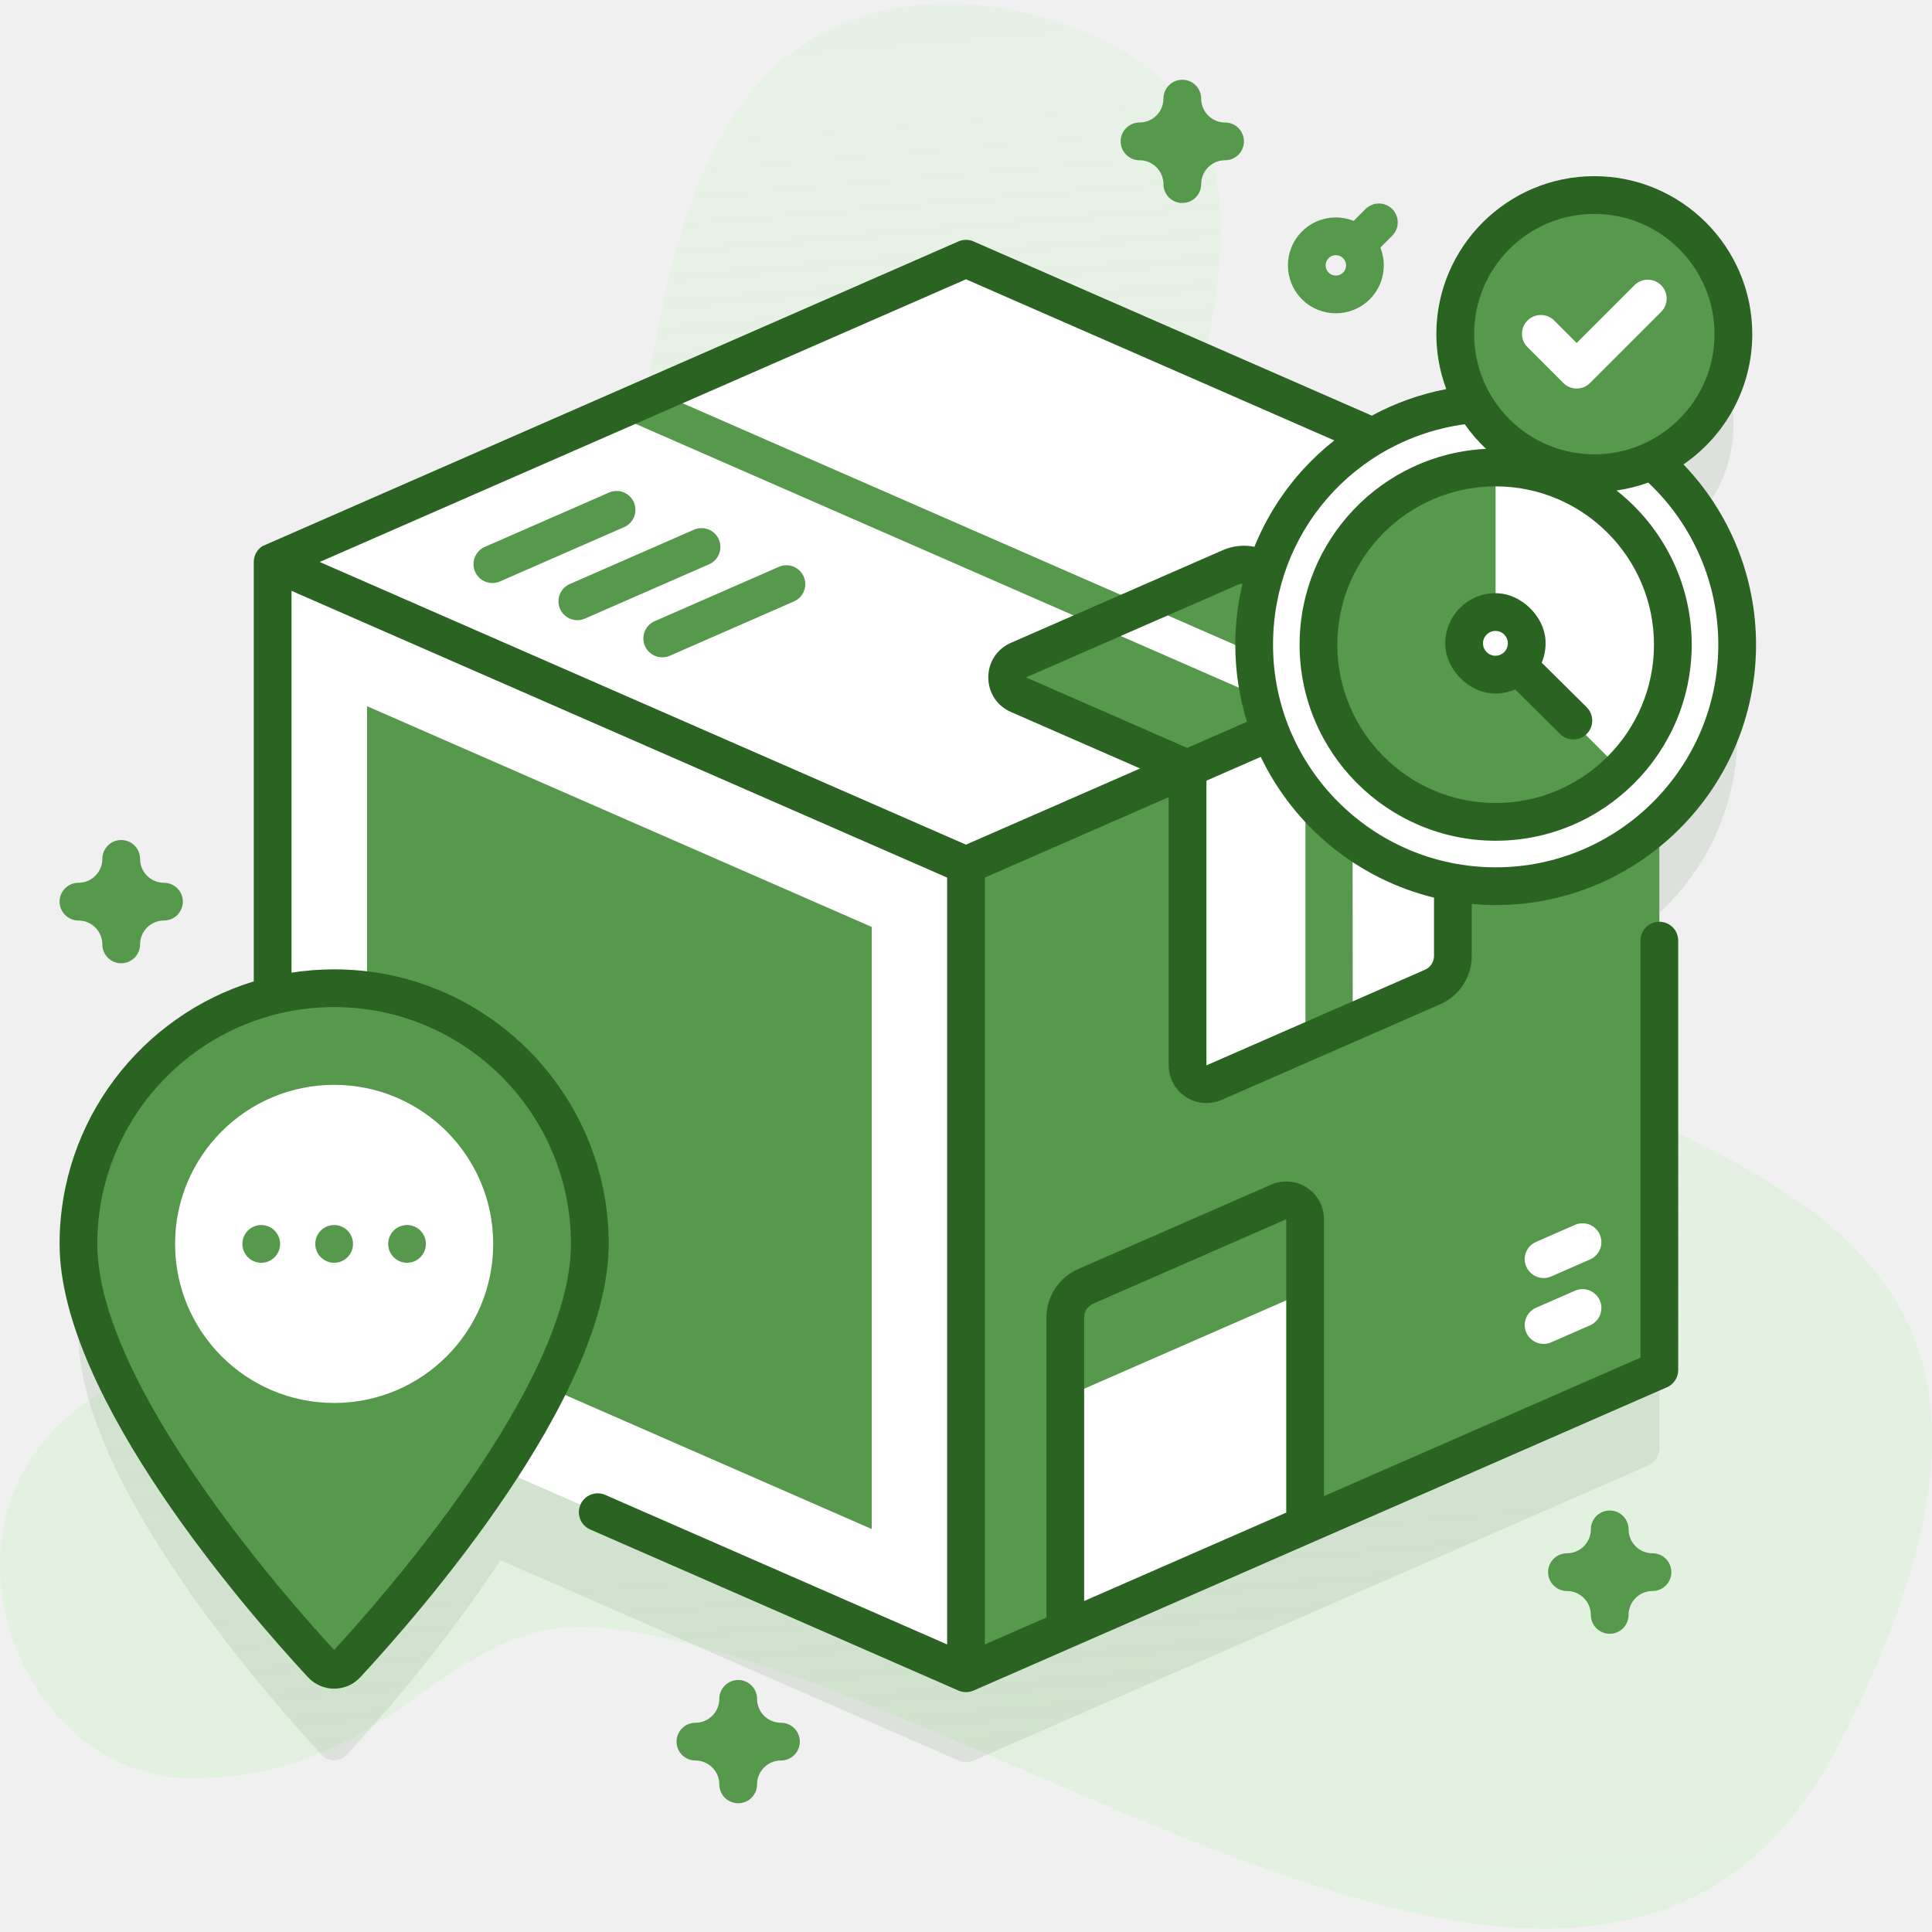
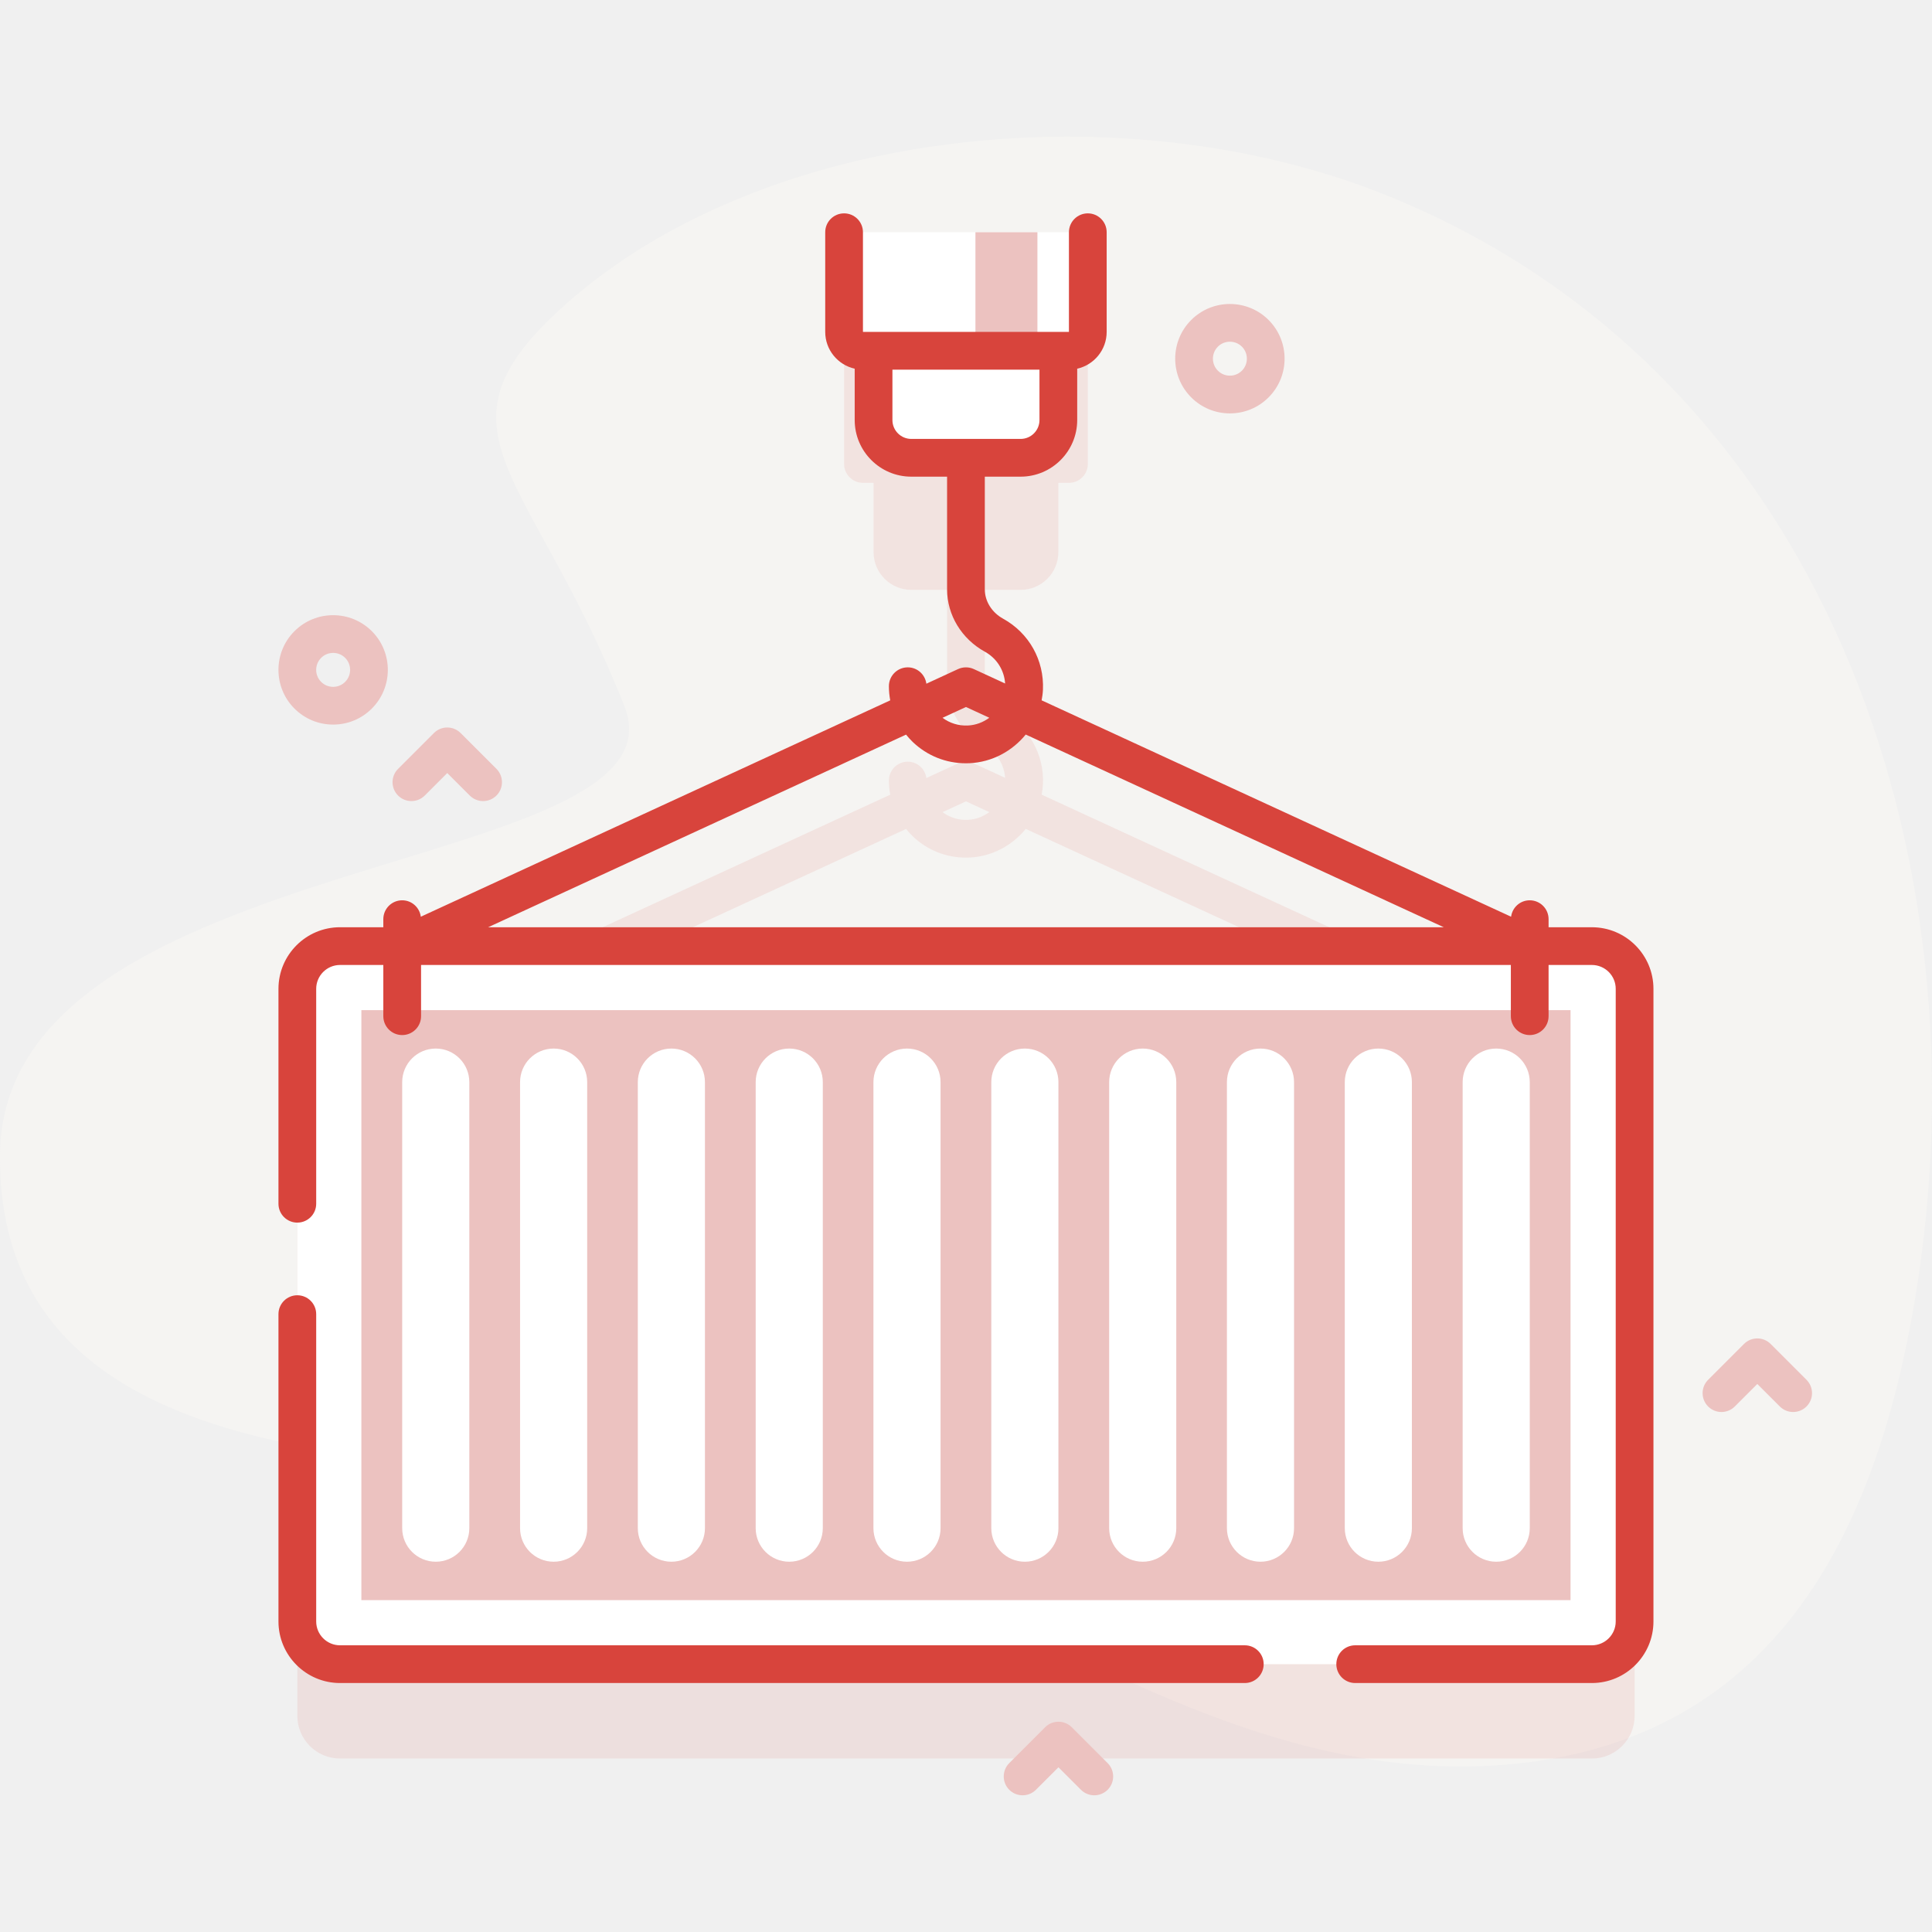
- <svg xmlns="http://www.w3.org/2000/svg" width="170" height="170" viewBox="0 0 170 170" fill="none">
-   <path d="M161.853 153.415C141.348 193.527 87.547 147.406 53.496 143.293C39.147 141.56 35.475 156.475 16.785 156.475C0.026 156.475 -9.258 128.29 13.71 120.277C69.944 100.659 43.956 23.853 69.846 4.508C77.915 -1.522 89.779 -0.609 98.54 4.366C119.981 16.542 95.004 46.689 102.531 65.498C119.391 107.628 194.549 89.456 161.853 153.415Z" fill="url(#paint0_linear_6665_2241)" />
-   <path opacity="0.1" d="M152.859 64.696C152.859 58.207 149.948 52.402 145.364 48.505C149.59 46.576 152.529 42.317 152.529 37.368C152.529 30.609 147.05 25.129 140.29 25.129C133.531 25.129 128.052 30.609 128.052 37.368C128.052 39.617 128.661 41.723 129.72 43.534C126.488 43.819 123.464 44.826 120.81 46.396L85.669 31.025C85.245 30.84 84.762 30.84 84.338 31.025L24.989 56.983C24.384 57.248 23.994 57.845 23.994 58.505V95.583C14.183 98.006 6.906 106.863 6.906 117.422C6.906 130.493 23.854 149.61 28.331 154.432C28.912 155.058 29.899 155.058 30.48 154.432C32.901 151.824 38.968 145.035 44.031 137.283L84.338 154.912C84.762 155.098 85.245 155.098 85.669 154.912L145.018 128.954C145.622 128.69 146.013 128.093 146.013 127.433V80.315C150.221 76.432 152.859 70.873 152.859 64.696Z" fill="#2B6322" />
-   <path d="M85.002 22.766L57.992 34.579L58.204 36.354L53.85 36.391L23.992 49.45L25.652 51.988L85.002 77.794L144.351 51.992L146.011 49.45L85.002 22.766Z" fill="white" />
-   <path d="M119.009 61.26L114.869 63.073L53.852 36.391L57.992 34.578L119.009 61.26Z" fill="#56994C" />
-   <path d="M127.845 57.395L119.01 61.26L115.99 61.295L114.869 63.072L104.47 67.621L89.62 61.127C88.293 60.547 88.293 58.665 89.62 58.085L96.541 55.058L100.695 55.109L100.684 53.246L108.273 49.928C109.035 49.595 109.9 49.594 110.662 49.925L127.845 57.395Z" fill="#56994C" />
-   <path d="M119.008 61.26L114.867 63.073L96.539 55.057L100.683 53.248L119.008 61.26Z" fill="white" />
-   <path d="M85.002 76.134L86.662 77.22V145.18L85.002 147.234L23.992 120.55V49.45L85.002 76.134Z" fill="white" />
-   <path d="M32.297 115.121V62.14L76.705 81.563V134.544L32.297 115.121Z" fill="#56994C" />
-   <path d="M85 76.134V147.234L93.738 143.412L95.398 140.874L113.18 133.097L114.841 134.183L146.009 120.55V49.45L127.842 57.395L126.094 59.82L106.156 68.541L104.466 67.62L85 76.134Z" fill="#56994C" />
-   <path d="M127.845 57.395V84.114C127.845 85.302 127.143 86.376 126.054 86.852L119.033 89.923L116.951 89.174L114.869 91.744L106.826 95.262C105.729 95.742 104.5 94.938 104.5 93.741V67.608L114.869 63.072L117.346 63.648L119.01 61.26L127.845 57.395Z" fill="white" />
-   <path d="M119.008 61.26L119.031 89.923L114.867 91.744V63.073L119.008 61.26Z" fill="#56994C" />
-   <path d="M93.742 122.921V143.412L114.844 134.183V113.694L113.184 112.76L95.402 120.535L93.742 122.921Z" fill="white" />
-   <path d="M135.826 118.253C135.186 118.253 134.576 117.881 134.304 117.257C133.936 116.417 134.319 115.438 135.159 115.071L138.583 113.573C139.423 113.205 140.402 113.588 140.77 114.429C141.137 115.269 140.754 116.247 139.914 116.615L136.49 118.113C136.273 118.208 136.048 118.253 135.826 118.253Z" fill="white" />
-   <path d="M135.826 112.458C135.186 112.458 134.576 112.086 134.304 111.462C133.936 110.622 134.319 109.643 135.159 109.276L138.583 107.778C139.423 107.41 140.402 107.794 140.77 108.634C141.137 109.474 140.754 110.452 139.914 110.82L136.49 112.318C136.273 112.413 136.048 112.458 135.826 112.458Z" fill="white" />
-   <path d="M51.904 109.453C51.904 122.521 34.962 141.634 30.482 146.461C29.9 147.087 28.911 147.087 28.329 146.461C23.848 141.634 6.906 122.521 6.906 109.453C6.906 97.027 16.979 86.954 29.405 86.954C41.831 86.954 51.904 97.028 51.904 109.453Z" fill="#56994C" />
-   <path d="M29.402 123.449C37.132 123.449 43.398 117.183 43.398 109.453C43.398 101.724 37.132 95.457 29.402 95.457C21.672 95.457 15.406 101.724 15.406 109.453C15.406 117.183 21.672 123.449 29.402 123.449Z" fill="white" />
-   <path d="M22.988 111.113C23.905 111.113 24.648 110.37 24.648 109.453C24.648 108.536 23.905 107.793 22.988 107.793C22.071 107.793 21.328 108.536 21.328 109.453C21.328 110.37 22.071 111.113 22.988 111.113Z" fill="#56994C" />
-   <path d="M29.402 111.113C30.319 111.113 31.062 110.37 31.062 109.453C31.062 108.536 30.319 107.793 29.402 107.793C28.485 107.793 27.742 108.536 27.742 109.453C27.742 110.37 28.485 111.113 29.402 111.113Z" fill="#56994C" />
-   <path d="M35.816 111.113C36.733 111.113 37.477 110.37 37.477 109.453C37.477 108.536 36.733 107.793 35.816 107.793C34.9 107.793 34.156 108.536 34.156 109.453C34.156 110.37 34.9 111.113 35.816 111.113Z" fill="#56994C" />
-   <path d="M131.602 77.977C143.338 77.977 152.852 68.463 152.852 56.727C152.852 44.991 143.338 35.477 131.602 35.477C119.866 35.477 110.352 44.991 110.352 56.727C110.352 68.463 119.866 77.977 131.602 77.977Z" fill="white" />
-   <path d="M147.194 56.727C147.194 61.034 145.448 64.929 142.629 67.751L139.9 67.347L129.945 57.392V43.46L131.605 41.135C140.215 41.135 147.194 48.115 147.194 56.727Z" fill="white" />
-   <path d="M142.623 67.751C139.801 70.573 135.903 72.316 131.6 72.316C122.99 72.316 116.008 65.337 116.008 56.727C116.008 48.118 122.99 41.135 131.6 41.135V56.727L142.623 67.751Z" fill="#56994C" />
-   <path d="M131.598 58.676C132.674 58.676 133.547 57.803 133.547 56.727C133.547 55.65 132.674 54.777 131.598 54.777C130.521 54.777 129.648 55.65 129.648 56.727C129.648 57.803 130.521 58.676 131.598 58.676Z" fill="white" />
-   <path d="M140.286 41.638C147.045 41.638 152.524 36.158 152.524 29.399C152.524 22.64 147.045 17.161 140.286 17.161C133.526 17.161 128.047 22.64 128.047 29.399C128.047 36.158 133.526 41.638 140.286 41.638Z" fill="#56994C" />
-   <path d="M138.734 34.188C138.309 34.188 137.884 34.026 137.56 33.701L134.408 30.549C133.76 29.901 133.76 28.85 134.408 28.202C135.056 27.553 136.108 27.553 136.756 28.202L138.734 30.18L143.817 25.097C144.465 24.449 145.517 24.449 146.164 25.097C146.813 25.746 146.813 26.797 146.164 27.445L139.908 33.701C139.584 34.026 139.159 34.188 138.734 34.188Z" fill="white" />
-   <path d="M114.843 107.283V113.694L93.742 122.921V115.929C93.742 114.74 94.443 113.664 95.532 113.189L112.519 105.762C113.614 105.28 114.843 106.084 114.843 107.283Z" fill="#56994C" />
-   <path d="M104.34 96.518C104.888 96.88 105.519 97.063 106.153 97.063C106.605 97.063 107.06 96.97 107.488 96.784L126.716 88.373C128.409 87.633 129.502 85.963 129.502 84.113V79.538C130.195 79.601 130.897 79.638 131.607 79.638C144.239 79.638 154.517 69.36 154.517 56.727C154.517 50.778 152.212 45.116 148.131 40.864C151.784 38.358 154.185 34.154 154.185 29.399C154.185 21.735 147.951 15.501 140.287 15.501C132.623 15.501 126.388 21.735 126.388 29.399C126.388 31.1 126.697 32.729 127.258 34.236C124.958 34.678 122.754 35.468 120.712 36.572L85.665 21.243C85.241 21.057 84.758 21.057 84.334 21.243C84.334 21.243 23.085 48.058 23.081 48.06C22.612 48.367 22.33 48.889 22.33 49.45V86.353C12.448 89.384 5.242 98.592 5.242 109.454C5.242 122.986 21.979 142.065 27.108 147.59C27.698 148.226 28.534 148.591 29.4 148.591H29.401C30.268 148.591 31.103 148.227 31.694 147.591C36.823 142.066 53.56 122.986 53.56 109.454C53.56 96.132 42.722 85.294 29.401 85.294C28.125 85.294 26.872 85.396 25.649 85.587V51.988L83.339 77.22V144.696L53.261 131.54C52.42 131.173 51.441 131.556 51.074 132.396C50.707 133.236 51.09 134.215 51.93 134.582L84.334 148.755C84.547 148.849 84.774 148.894 84.999 148.894C85.226 148.894 85.451 148.846 85.661 148.754C85.662 148.754 85.664 148.756 85.665 148.755L146.674 122.071C147.279 121.807 147.669 121.21 147.669 120.55V82.766C147.669 81.849 146.926 81.106 146.009 81.106C145.092 81.106 144.349 81.849 144.349 82.766V119.464L116.5 131.644V107.282C116.5 106.157 115.938 105.118 114.997 104.503C114.057 103.887 112.88 103.789 111.849 104.24L94.863 111.669C93.171 112.409 92.078 114.081 92.078 115.928V142.326L86.66 144.696V77.22L102.836 70.144V93.742C102.836 94.865 103.397 95.904 104.34 96.518ZM29.401 88.615C40.892 88.615 50.24 97.963 50.24 109.454C50.24 121.933 33.206 141.065 29.401 145.18C25.596 141.063 8.562 121.932 8.562 109.454C8.562 97.963 17.911 88.615 29.401 88.615ZM95.398 115.928C95.398 115.4 95.71 114.923 96.194 114.711L113.18 107.282V133.097L95.397 140.875V115.928H95.398ZM126.181 84.113C126.181 84.641 125.869 85.12 125.384 85.332L106.156 93.742V68.692L110.937 66.601C113.873 72.723 119.45 77.343 126.181 78.985V84.113ZM140.287 18.821C146.12 18.821 150.865 23.566 150.865 29.399C150.865 35.232 146.12 39.977 140.287 39.977C134.454 39.977 129.709 35.232 129.709 29.399C129.709 23.566 134.454 18.821 140.287 18.821ZM145.536 56.727C145.536 64.408 139.286 70.658 131.605 70.658C123.923 70.658 117.674 64.408 117.674 56.727C117.674 49.045 123.923 42.796 131.605 42.796C139.286 42.796 145.536 49.045 145.536 56.727ZM128.882 37.329C129.431 38.116 130.063 38.84 130.759 39.497C121.638 39.94 114.354 47.498 114.354 56.727C114.354 66.239 122.093 73.978 131.605 73.978C141.117 73.978 148.856 66.239 148.856 56.727C148.856 51.225 146.263 46.32 142.24 43.159C143.205 43.022 144.14 42.788 145.032 42.463C148.96 46.164 151.196 51.307 151.196 56.727C151.196 67.529 142.408 76.317 131.606 76.317C120.804 76.317 112.016 67.529 112.016 56.727C112.017 46.832 119.2 38.659 128.882 37.329ZM84.999 74.322L28.132 49.449L84.999 24.576L117.409 38.753C116.465 39.499 115.572 40.319 114.745 41.218C112.867 43.258 111.4 45.594 110.379 48.11C109.452 47.926 108.48 48.025 107.604 48.407L88.951 56.565C87.725 57.099 86.962 58.268 86.962 59.606C86.962 60.944 87.725 62.113 88.951 62.648L100.322 67.62L84.999 74.322ZM90.282 59.606L108.936 51.448C109.062 51.393 109.198 51.365 109.334 51.352C108.914 53.096 108.696 54.899 108.696 56.727C108.696 59.088 109.056 61.365 109.721 63.509L104.463 65.809L90.282 59.606Z" fill="#2B6322" />
-   <path d="M127.182 56.914C127.321 58.961 129.215 60.863 131.26 61.011C131.995 61.063 132.695 60.935 133.321 60.666L137.275 64.585C137.926 65.231 138.977 65.226 139.623 64.575C140.268 63.924 140.264 62.873 139.612 62.227L135.658 58.308C135.921 57.681 136.043 56.98 135.984 56.246C135.819 54.202 133.9 52.325 131.853 52.204C129.193 52.046 127.002 54.257 127.182 56.914ZM132.678 56.604C132.681 57.207 132.193 57.699 131.59 57.702C130.987 57.704 130.495 57.216 130.492 56.614C130.489 56.011 130.977 55.519 131.58 55.516C132.183 55.513 132.675 56.001 132.678 56.604Z" fill="#2B6322" />
-   <path d="M43.326 51.303C42.686 51.303 42.077 50.931 41.803 50.307C41.436 49.467 41.819 48.488 42.659 48.121L53.587 43.34C54.427 42.972 55.406 43.356 55.773 44.196C56.141 45.036 55.758 46.015 54.918 46.382L43.99 51.163C43.773 51.257 43.548 51.303 43.326 51.303Z" fill="#56994C" />
-   <path d="M50.802 54.572C50.162 54.572 49.553 54.2 49.28 53.576C48.913 52.736 49.296 51.757 50.136 51.39L61.064 46.609C61.904 46.241 62.883 46.624 63.25 47.465C63.618 48.305 63.235 49.284 62.395 49.651L51.467 54.432C51.25 54.527 51.024 54.572 50.802 54.572Z" fill="#56994C" />
-   <path d="M58.271 57.841C57.631 57.841 57.022 57.469 56.749 56.845C56.382 56.005 56.764 55.026 57.605 54.659L68.532 49.878C69.373 49.51 70.351 49.894 70.719 50.734C71.086 51.574 70.703 52.553 69.863 52.92L58.935 57.701C58.719 57.796 58.493 57.841 58.271 57.841Z" fill="#56994C" />
-   <path d="M122.503 18.392C121.855 17.744 120.804 17.744 120.156 18.392L119.114 19.435C117.593 18.828 115.79 19.139 114.562 20.367C112.917 22.012 112.917 24.689 114.562 26.334C115.384 27.156 116.465 27.568 117.545 27.568C118.626 27.568 119.706 27.156 120.528 26.334C121.757 25.105 122.067 23.302 121.461 21.782L122.503 20.74C123.152 20.092 123.152 19.041 122.503 18.392ZM118.181 23.986C117.83 24.337 117.26 24.336 116.909 23.986C116.559 23.635 116.559 23.065 116.909 22.715C117.085 22.539 117.315 22.452 117.545 22.452C117.775 22.452 118.006 22.539 118.181 22.715C118.531 23.065 118.531 23.635 118.181 23.986Z" fill="#56994C" />
-   <path d="M141.642 143.758C140.725 143.758 139.982 143.014 139.982 142.098C139.982 140.938 139.038 139.995 137.879 139.995C136.962 139.995 136.219 139.251 136.219 138.335C136.219 137.418 136.962 136.675 137.879 136.675C139.038 136.675 139.982 135.731 139.982 134.572C139.982 133.655 140.725 132.912 141.642 132.912C142.559 132.912 143.302 133.655 143.302 134.572C143.302 135.731 144.246 136.675 145.405 136.675C146.322 136.675 147.065 137.418 147.065 138.335C147.065 139.251 146.322 139.995 145.405 139.995C144.246 139.995 143.302 140.938 143.302 142.098C143.302 143.014 142.559 143.758 141.642 143.758Z" fill="#56994C" />
-   <path d="M104.033 17.863C103.116 17.863 102.373 17.12 102.373 16.203C102.373 15.043 101.429 14.1 100.27 14.1C99.353 14.1 98.609 13.357 98.609 12.44C98.609 11.523 99.353 10.78 100.27 10.78C101.429 10.78 102.373 9.836 102.373 8.677C102.373 7.76 103.116 7.017 104.033 7.017C104.95 7.017 105.693 7.76 105.693 8.677C105.693 9.836 106.636 10.78 107.796 10.78C108.713 10.78 109.456 11.523 109.456 12.44C109.456 13.357 108.713 14.1 107.796 14.1C106.636 14.1 105.693 15.043 105.693 16.203C105.693 17.12 104.95 17.863 104.033 17.863Z" fill="#56994C" />
-   <path d="M10.665 84.761C9.748 84.761 9.005 84.017 9.005 83.101C9.005 81.941 8.062 80.998 6.902 80.998C5.985 80.998 5.242 80.255 5.242 79.338C5.242 78.421 5.985 77.678 6.902 77.678C8.062 77.678 9.005 76.734 9.005 75.575C9.005 74.658 9.748 73.915 10.665 73.915C11.582 73.915 12.325 74.658 12.325 75.575C12.325 76.734 13.269 77.678 14.428 77.678C15.346 77.678 16.089 78.421 16.089 79.338C16.089 80.255 15.346 80.998 14.428 80.998C13.269 80.998 12.325 81.941 12.325 83.101C12.325 84.017 11.582 84.761 10.665 84.761Z" fill="#56994C" />
-   <path d="M64.955 158.672C64.038 158.672 63.294 157.929 63.294 157.012C63.294 155.853 62.351 154.909 61.191 154.909C60.274 154.909 59.531 154.166 59.531 153.249C59.531 152.332 60.274 151.589 61.191 151.589C62.351 151.589 63.294 150.646 63.294 149.486C63.294 148.57 64.038 147.826 64.955 147.826C65.872 147.826 66.615 148.57 66.615 149.486C66.615 150.646 67.558 151.589 68.718 151.589C69.635 151.589 70.378 152.332 70.378 153.249C70.378 154.166 69.635 154.909 68.718 154.909C67.558 154.909 66.615 155.853 66.615 157.012C66.615 157.929 65.872 158.672 64.955 158.672Z" fill="#56994C" />
+ <svg xmlns="http://www.w3.org/2000/svg" width="136" height="136" viewBox="0 0 136 136" fill="none">
+   <g clip-path="url(#clip0_6853_783)">
+     <path d="M97.644 13.767C79.38 6.38 53.944 8.818 39.759 21.475C29.743 30.412 37.386 33.079 43.956 49.715C48.71 61.756 0.248 59.555 0.002 81.212C-0.283 106.249 34.884 101.902 47.882 104.916C67.754 109.525 84.948 126.115 106.258 124.196C124.811 122.526 132.041 108.065 134.807 91.424C139.962 60.42 128.558 26.27 97.644 13.767Z" fill="#F5F4F2" />
+     <path opacity="0.1" d="M112.06 73.239H109.011V71.344C109.011 70.61 108.416 70.016 107.683 70.016C107.008 70.016 106.457 70.521 106.372 71.172L73.325 55.939C73.37 55.697 73.405 55.452 73.417 55.201C73.512 53.118 72.438 51.199 70.613 50.193C69.819 49.755 69.326 48.964 69.326 48.128V41.523H71.844C73.311 41.523 74.501 40.333 74.501 38.866V33.989H75.247C75.981 33.989 76.576 33.394 76.576 32.661V22.988H59.419V32.66C59.419 33.394 60.014 33.989 60.747 33.989H61.494V38.866C61.494 40.333 62.683 41.522 64.15 41.522H66.669V48.128C66.669 49.932 67.689 51.614 69.331 52.519C70.168 52.98 70.691 53.819 70.755 54.755L68.553 53.74C68.201 53.578 67.794 53.578 67.441 53.74L65.211 54.769C65.123 54.12 64.573 53.618 63.901 53.618C63.167 53.618 62.572 54.213 62.572 54.947C62.572 55.285 62.607 55.616 62.667 55.941L29.623 71.173C29.538 70.521 28.987 70.016 28.312 70.016C27.578 70.016 26.984 70.611 26.984 71.344V73.239H23.936C22.276 73.239 20.93 74.586 20.93 76.245V80.454V116.577V120.782C20.93 122.442 22.276 123.788 23.936 123.788H28.312H107.683H112.06C113.719 123.788 115.066 122.442 115.066 120.782V116.577V80.453V76.245C115.066 74.585 113.719 73.239 112.06 73.239ZM67.998 56.409L69.64 57.166C69.212 57.485 68.692 57.686 68.13 57.712C67.479 57.743 66.86 57.55 66.349 57.169L67.998 56.409ZM64.251 58.87C65.271 59.843 66.591 60.371 67.993 60.371C68.079 60.371 68.165 60.369 68.252 60.365C69.837 60.292 71.255 59.516 72.205 58.348L104.51 73.239H31.485L63.781 58.352C63.927 58.532 64.081 58.707 64.251 58.87Z" fill="#D8443C" />
+     <path d="M115.066 69.604V114.141C115.066 115.8 113.719 117.147 112.06 117.147H23.936C22.276 117.147 20.93 115.8 20.93 114.141V69.604C20.93 67.945 22.276 66.598 23.936 66.598H112.06C113.719 66.598 115.066 67.945 115.066 69.604Z" fill="white" />
+     <path d="M23.936 66.598H28.312V73.813H20.93V69.605C20.93 67.945 22.276 66.598 23.936 66.598Z" fill="white" />
+     <path d="M20.93 109.936H28.312V117.147H23.936C22.276 117.147 20.93 115.801 20.93 114.141V109.936Z" fill="white" />
+     <path d="M115.062 69.605V73.813H107.68V66.598H112.056C113.716 66.598 115.062 67.945 115.062 69.605Z" fill="white" />
+     <path d="M107.68 109.936H115.062V114.141C115.062 115.801 113.716 117.147 112.056 117.147H107.68V109.936Z" fill="white" />
+     <path d="M25.438 71.107H110.555V112.638H25.438V71.107Z" fill="#ECC2C0" />
+     <path d="M97.026 109.935C95.722 109.935 94.664 108.877 94.664 107.573V76.174C94.664 74.869 95.722 73.811 97.026 73.811C98.331 73.811 99.388 74.869 99.388 76.174V107.573C99.388 108.877 98.331 109.935 97.026 109.935Z" fill="white" />
+     <path d="M105.323 109.935C104.019 109.935 102.961 108.877 102.961 107.573V76.174C102.961 74.869 104.018 73.811 105.323 73.811C106.628 73.811 107.685 74.869 107.685 76.174V107.573C107.685 108.877 106.628 109.935 105.323 109.935Z" fill="white" />
+     <path d="M47.261 109.935C45.956 109.935 44.898 108.877 44.898 107.573V76.174C44.898 74.869 45.956 73.811 47.261 73.811C48.565 73.811 49.623 74.869 49.623 76.174V107.573C49.623 108.877 48.565 109.935 47.261 109.935Z" fill="white" />
+     <path d="M30.675 109.935C29.37 109.935 28.312 108.877 28.312 107.573V76.174C28.312 74.869 29.37 73.811 30.675 73.811C31.979 73.811 33.037 74.869 33.037 76.174V107.573C33.037 108.877 31.979 109.935 30.675 109.935Z" fill="white" />
+     <path d="M38.972 109.935C37.667 109.935 36.609 108.877 36.609 107.573V76.174C36.609 74.869 37.667 73.811 38.972 73.811C40.276 73.811 41.334 74.869 41.334 76.174V107.573C41.334 108.877 40.276 109.935 38.972 109.935Z" fill="white" />
+     <path d="M55.557 109.935C54.253 109.935 53.195 108.877 53.195 107.573V76.174C53.195 74.869 54.253 73.811 55.557 73.811C56.862 73.811 57.92 74.869 57.92 76.174V107.573C57.919 108.877 56.862 109.935 55.557 109.935Z" fill="white" />
+     <path d="M63.847 109.935C62.542 109.935 61.484 108.877 61.484 107.573V76.174C61.484 74.869 62.542 73.811 63.847 73.811C65.151 73.811 66.209 74.869 66.209 76.174V107.573C66.209 108.877 65.151 109.935 63.847 109.935Z" fill="white" />
+     <path d="M72.144 109.935C70.839 109.935 69.781 108.877 69.781 107.573V76.174C69.781 74.869 70.839 73.811 72.144 73.811C73.448 73.811 74.506 74.869 74.506 76.174V107.573C74.506 108.877 73.448 109.935 72.144 109.935Z" fill="white" />
+     <path d="M80.44 109.935C79.136 109.935 78.078 108.877 78.078 107.573V76.174C78.078 74.869 79.136 73.811 80.44 73.811C81.745 73.811 82.802 74.869 82.802 76.174V107.573C82.802 108.877 81.745 109.935 80.44 109.935Z" fill="white" />
+     <path d="M88.729 109.935C87.425 109.935 86.367 108.877 86.367 107.573V76.174C86.367 74.869 87.425 73.811 88.729 73.811C90.034 73.811 91.092 74.869 91.092 76.174V107.573C91.092 108.877 90.034 109.935 88.729 109.935Z" fill="white" />
+     <path d="M71.843 32.226H64.148C62.681 32.226 61.492 31.037 61.492 29.57V24.692H74.499V29.569C74.499 31.036 73.31 32.226 71.843 32.226Z" fill="white" />
+     <path d="M76.578 16.347V23.364C76.578 24.097 75.983 24.692 75.25 24.692H60.75C60.017 24.692 59.422 24.097 59.422 23.364V16.347H76.578Z" fill="white" />
+     <path d="M68.664 16.347H73.028V24.692H68.664V16.347Z" fill="#ECC2C0" />
+     <path d="M112.058 65.272H109.01V64.703C109.01 63.969 108.415 63.375 107.681 63.375C107.007 63.375 106.456 63.88 106.371 64.531L73.323 49.298C73.369 49.056 73.404 48.811 73.416 48.56C73.511 46.477 72.437 44.558 70.612 43.552C69.818 43.114 69.324 42.323 69.324 41.487V33.554H71.843C74.04 33.554 75.828 31.766 75.828 29.569V25.954C77.013 25.688 77.902 24.628 77.902 23.364V16.347C77.902 15.614 77.308 15.019 76.574 15.019C75.841 15.019 75.246 15.614 75.246 16.347V23.364H60.746V16.347C60.746 15.614 60.152 15.019 59.418 15.019C58.684 15.019 58.09 15.614 58.09 16.347V23.364C58.09 24.628 58.979 25.688 60.165 25.954V29.569C60.165 31.766 61.952 33.554 64.149 33.554H66.668V41.487C66.668 43.291 67.688 44.974 69.33 45.878C70.167 46.339 70.69 47.178 70.754 48.114L68.552 47.099C68.2 46.937 67.793 46.937 67.44 47.099L65.21 48.128C65.122 47.479 64.572 46.977 63.9 46.977C63.166 46.977 62.572 47.572 62.572 48.306C62.572 48.644 62.606 48.975 62.666 49.3L29.622 64.531C29.537 63.88 28.986 63.375 28.311 63.375C27.578 63.375 26.983 63.969 26.983 64.703V65.271H23.936C21.546 65.271 19.602 67.216 19.602 69.606V84.736C19.602 85.47 20.196 86.064 20.93 86.064C21.663 86.064 22.258 85.47 22.258 84.736V69.606C22.258 68.68 23.011 67.928 23.936 67.928H26.983V71.533C26.983 72.267 27.578 72.862 28.311 72.862C29.045 72.862 29.64 72.267 29.64 71.533V67.928H106.354V71.533C106.354 72.267 106.948 72.862 107.682 72.862C108.415 72.862 109.01 72.267 109.01 71.533V67.928H112.058C112.983 67.928 113.736 68.68 113.736 69.606V114.14C113.736 115.065 112.983 115.818 112.058 115.818H95.397C94.663 115.818 94.069 116.412 94.069 117.146C94.069 117.88 94.663 118.474 95.397 118.474H112.058C114.448 118.474 116.392 116.53 116.392 114.14V69.606C116.392 67.216 114.447 65.272 112.058 65.272ZM62.821 29.569V26.02H73.172V29.569C73.172 30.302 72.576 30.897 71.844 30.897H64.15C63.417 30.897 62.821 30.302 62.821 29.569ZM67.997 49.768L69.639 50.525C69.211 50.844 68.691 51.045 68.129 51.071C67.479 51.101 66.859 50.908 66.348 50.528L67.997 49.768ZM64.25 52.229C65.27 53.203 66.59 53.73 67.993 53.73C68.078 53.73 68.165 53.728 68.251 53.724C69.836 53.651 71.254 52.875 72.204 51.707L101.63 65.271H34.363L63.78 51.712C63.926 51.892 64.08 52.066 64.25 52.229Z" fill="#D8443C" />
+     <path d="M87.626 115.818H23.936C23.011 115.818 22.258 115.066 22.258 114.141V92.507C22.258 91.773 21.663 91.178 20.93 91.178C20.196 91.178 19.602 91.773 19.602 92.507V114.14C19.602 116.53 21.546 118.474 23.936 118.474H87.626C88.36 118.474 88.954 117.88 88.954 117.146C88.954 116.413 88.36 115.818 87.626 115.818Z" fill="#D8443C" />
+     <path d="M23.451 51.006C22.422 51.006 21.455 50.605 20.727 49.878C19.226 48.376 19.226 45.933 20.728 44.431C22.229 42.929 24.673 42.93 26.174 44.431C27.676 45.933 27.676 48.376 26.174 49.878C25.447 50.605 24.48 51.006 23.451 51.006ZM23.451 45.96C23.145 45.96 22.839 46.077 22.606 46.309C22.14 46.776 22.14 47.534 22.606 48C22.832 48.226 23.132 48.35 23.451 48.35C23.77 48.35 24.07 48.225 24.296 48C24.762 47.534 24.762 46.776 24.297 46.309C24.063 46.076 23.757 45.96 23.451 45.96Z" fill="#ECC2C0" />
+     <path d="M86.576 29.1C85.548 29.1 84.58 28.7 83.853 27.972C82.351 26.47 82.351 24.027 83.853 22.525C85.354 21.023 87.799 21.023 89.3 22.525C90.802 24.027 90.802 26.47 89.3 27.972C88.573 28.7 87.605 29.1 86.576 29.1ZM86.576 24.054C86.27 24.054 85.964 24.17 85.731 24.403C85.265 24.869 85.265 25.628 85.731 26.094C85.957 26.32 86.257 26.444 86.576 26.444C86.896 26.444 87.196 26.32 87.422 26.094C87.888 25.628 87.888 24.869 87.422 24.403C87.189 24.17 86.882 24.054 86.576 24.054Z" fill="#ECC2C0" />
+     <path d="M77.031 126.378C76.692 126.378 76.351 126.248 76.092 125.989L74.508 124.405L72.923 125.989C72.405 126.507 71.564 126.507 71.045 125.989C70.527 125.47 70.527 124.629 71.045 124.111L73.569 121.587C74.087 121.069 74.928 121.069 75.447 121.587L77.97 124.111C78.489 124.629 78.489 125.47 77.97 125.989C77.711 126.248 77.371 126.378 77.031 126.378Z" fill="#ECC2C0" />
+     <path d="M126.226 99.396C125.887 99.396 125.546 99.267 125.288 99.007L123.703 97.423L122.119 99.007C121.6 99.526 120.759 99.526 120.241 99.007C119.722 98.489 119.722 97.648 120.241 97.129L122.764 94.606C123.282 94.087 124.124 94.087 124.642 94.606L127.165 97.129C127.684 97.648 127.684 98.489 127.165 99.007C126.906 99.267 126.566 99.396 126.226 99.396Z" fill="#ECC2C0" />
+     <path d="M34.008 56.391C33.668 56.391 33.328 56.261 33.069 56.001L31.484 54.417L29.9 56.001C29.382 56.52 28.54 56.52 28.022 56.001C27.503 55.483 27.503 54.642 28.022 54.123L30.545 51.6C31.064 51.081 31.905 51.081 32.423 51.6L34.947 54.123C35.465 54.642 35.465 55.483 34.947 56.001C34.688 56.261 34.347 56.391 34.008 56.391Z" fill="#ECC2C0" />
+   </g>
  <defs>
-     <linearGradient id="paint0_linear_6665_2241" x1="74.055" y1="-72.168" x2="107.792" y2="327.823" gradientUnits="userSpaceOnUse">
-       <stop stop-color="#DCF1D9" stop-opacity="0.3" />
-       <stop offset="1" stop-color="#DCF1D9" />
-     </linearGradient>
+     <clipPath id="clip0_6853_783">
+       <rect width="136" height="136" fill="white" />
+     </clipPath>
  </defs>
</svg>
